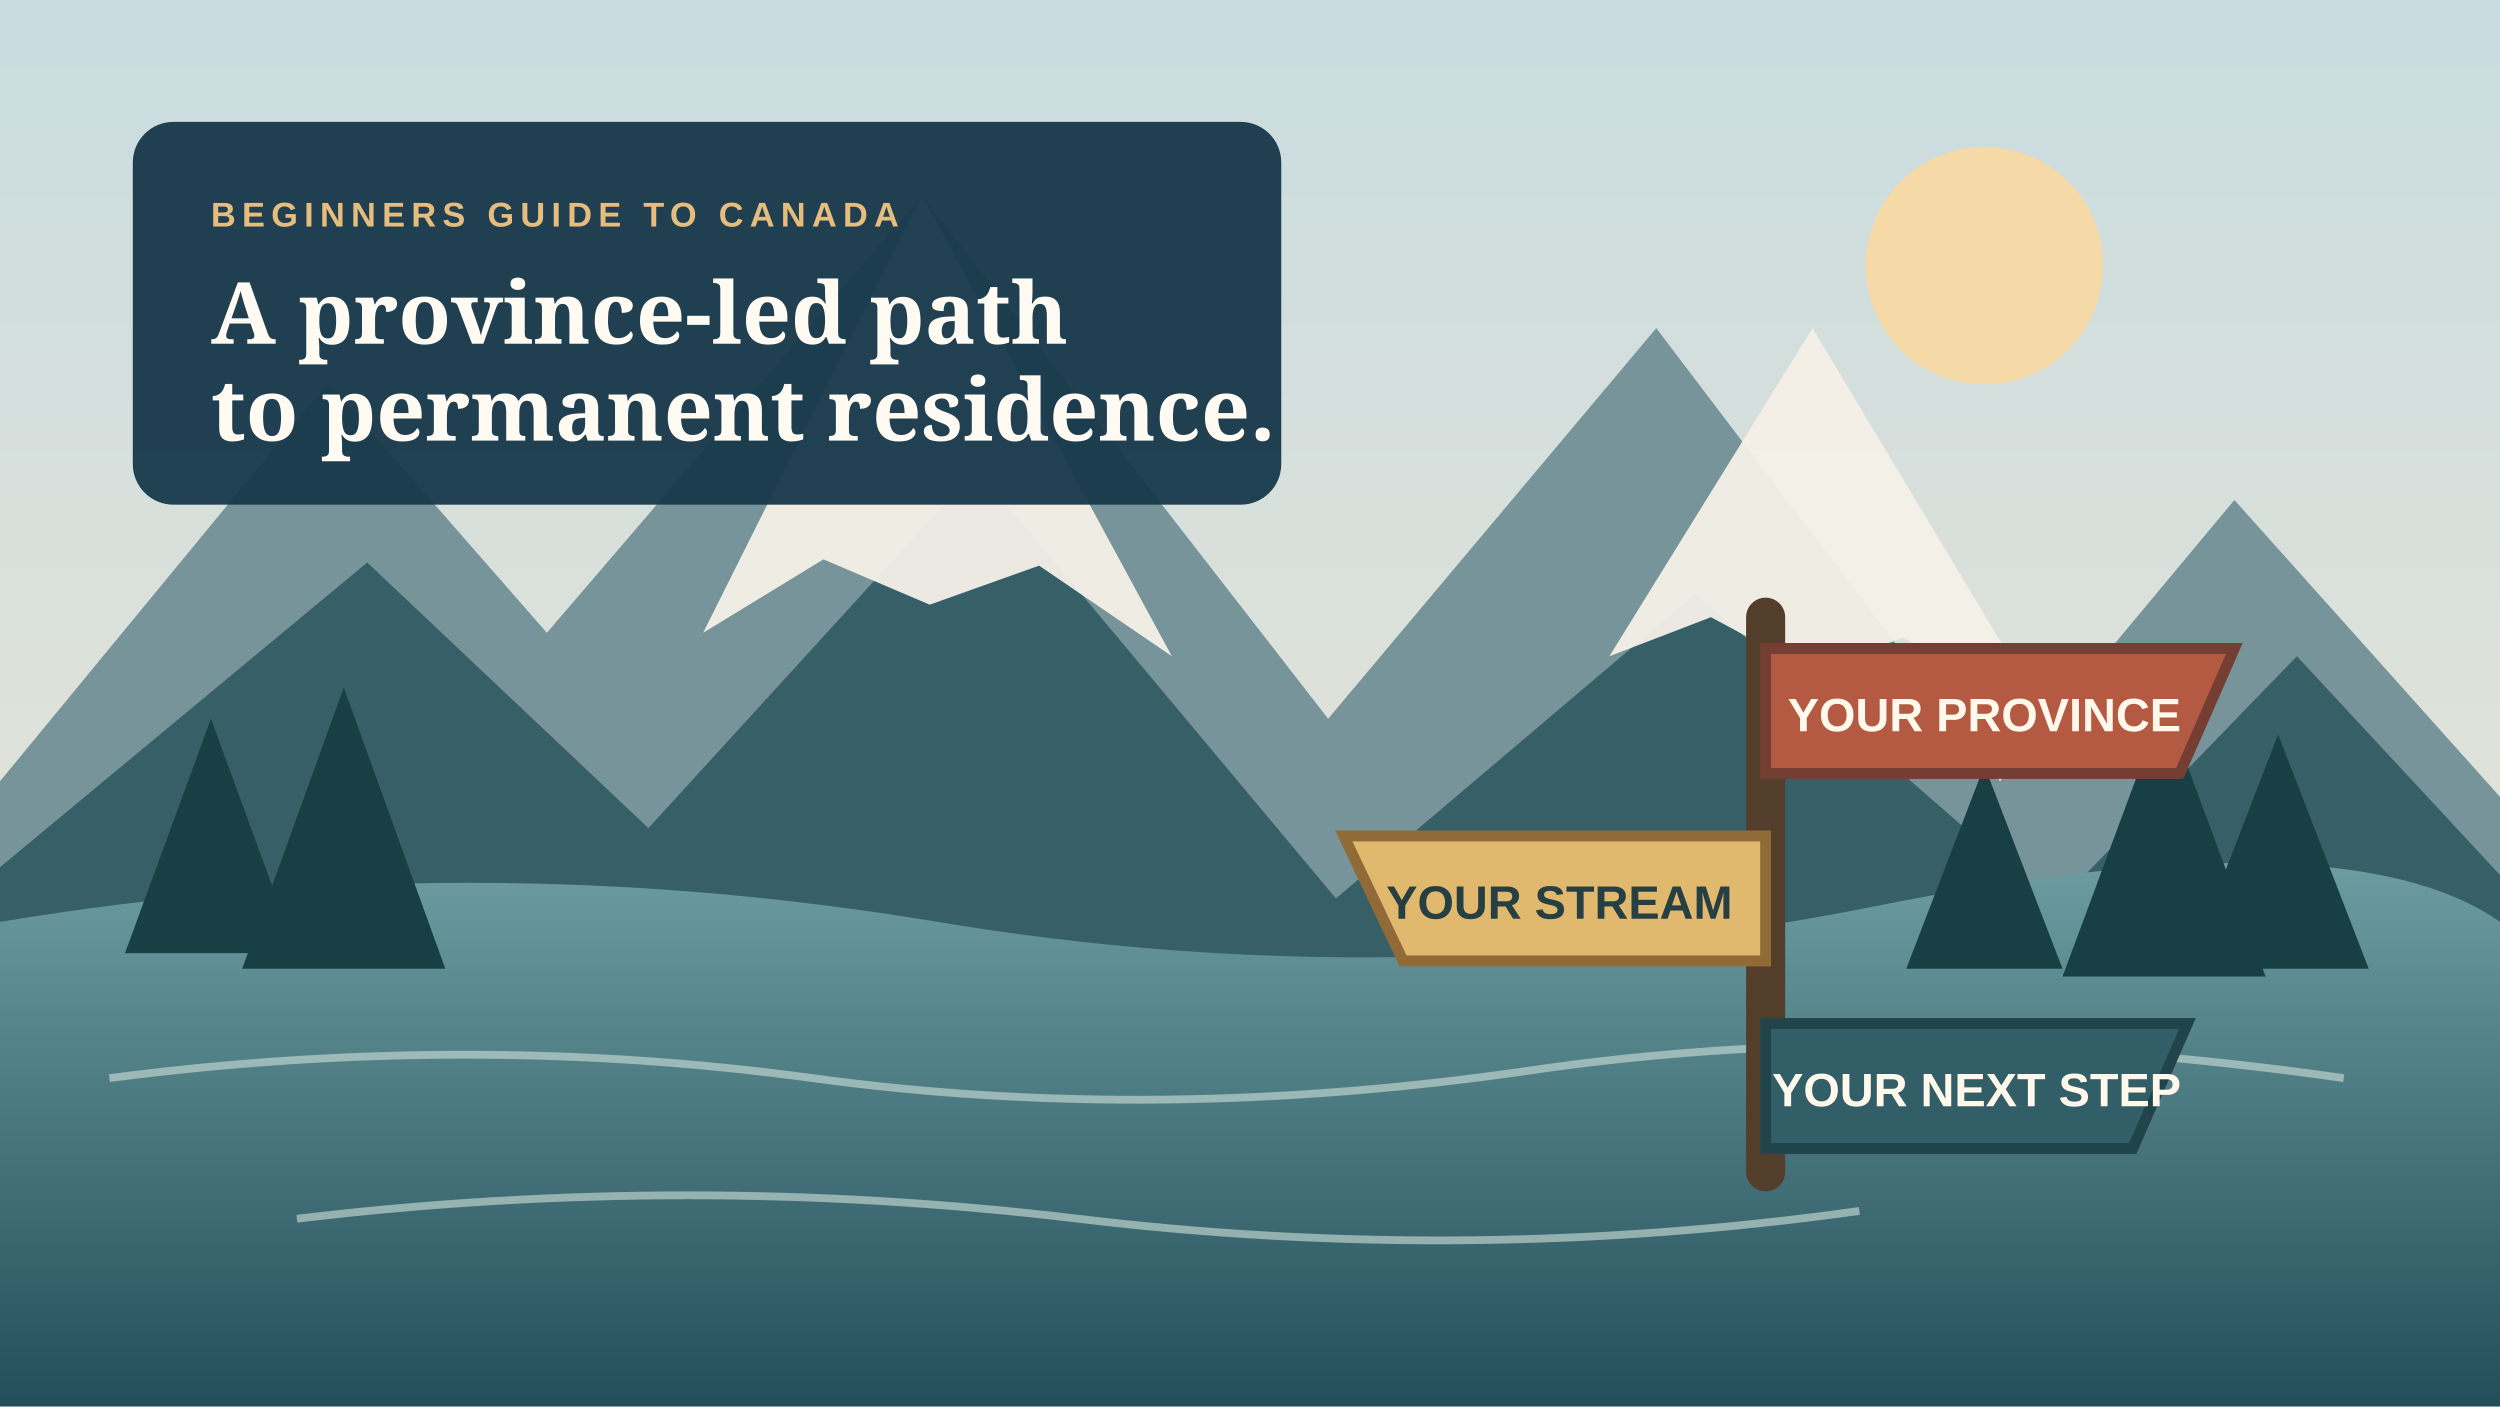
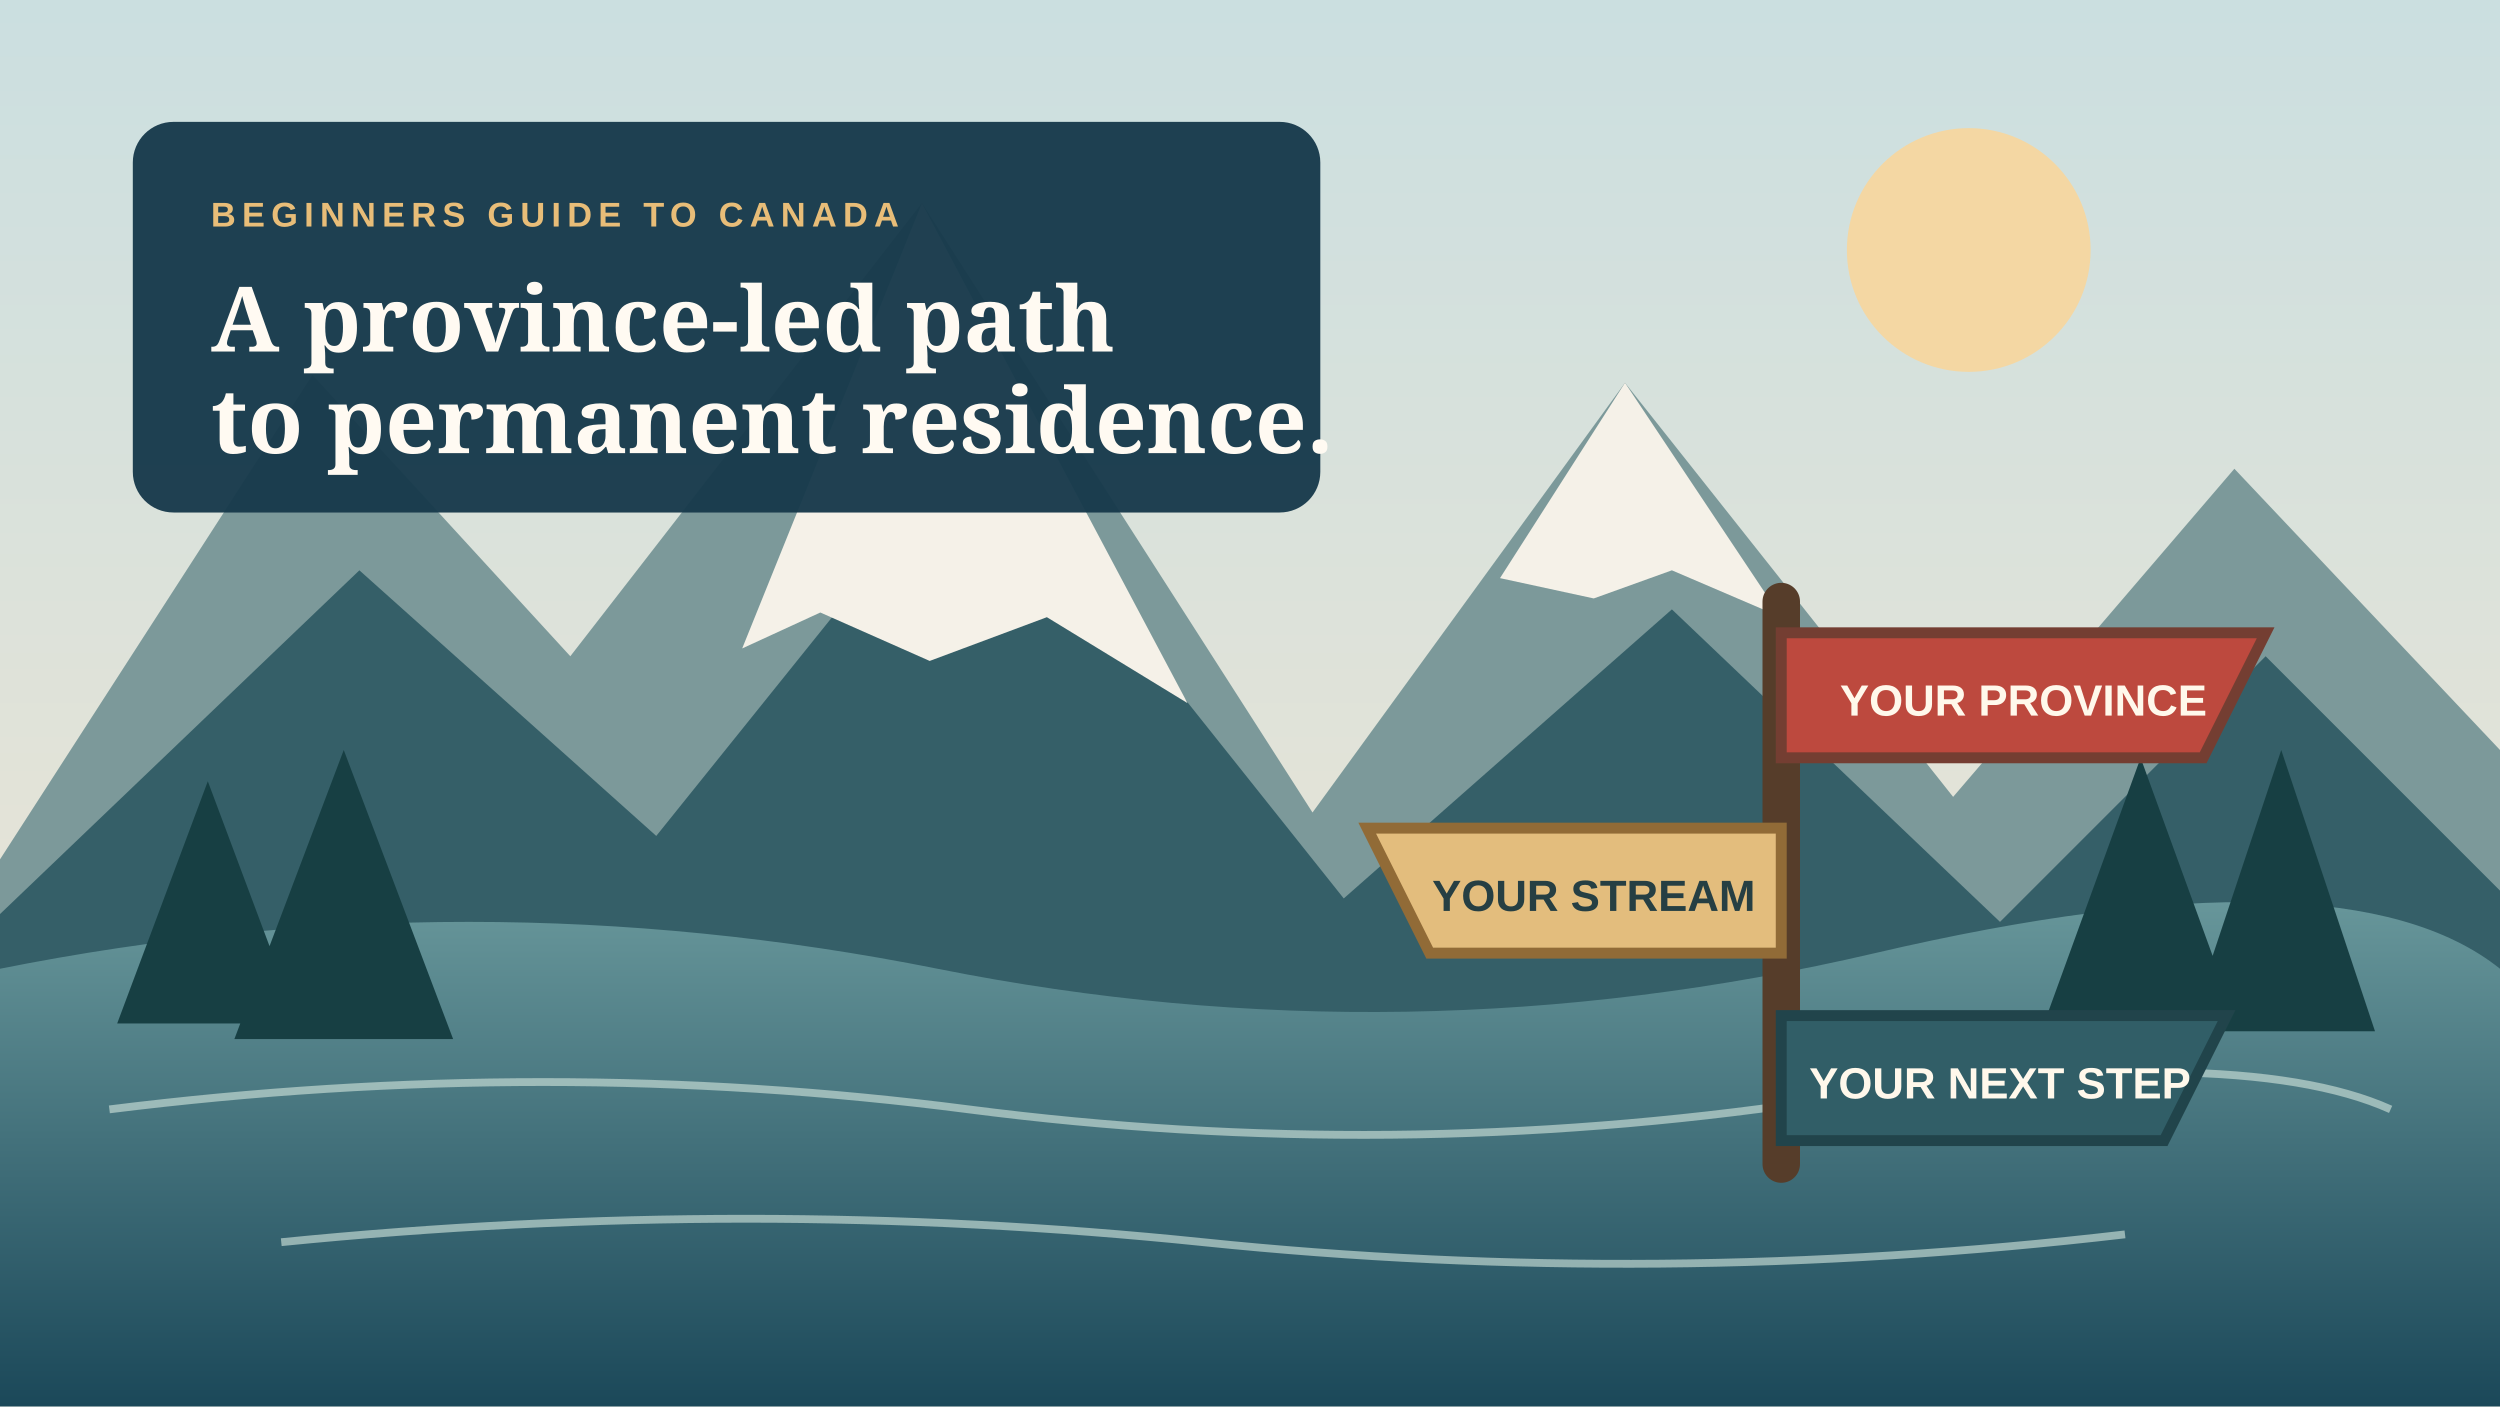
- <svg xmlns="http://www.w3.org/2000/svg" viewBox="0 0 1600 900" role="img" aria-labelledby="title desc">
+ <svg xmlns="http://www.w3.org/2000/svg" viewBox="0 0 1600 900" role="img" aria-labelledby="t d">
  <defs>
    <linearGradient id="sky" x2="0" y2="1">
-       <stop stop-color="#c9dce0" />
-       <stop offset="1" stop-color="#f2e7d4" />
+       <stop stop-color="#cbdfe0" />
+       <stop offset="1" stop-color="#f4e6d2" />
    </linearGradient>
    <linearGradient id="lake" x2="0" y2="1">
-       <stop stop-color="#6c9ca0" />
-       <stop offset="1" stop-color="#234e5a" />
+       <stop stop-color="#67969a" />
+       <stop offset="1" stop-color="#1b4859" />
    </linearGradient>
  </defs>
  <rect width="1600" height="900" fill="url(#sky)" />
-   <circle cx="1270" cy="170" r="76" fill="#f5d9a7" />
-   <path d="M0 500L210 245l140 160 240-280 260 335 210-250 220 290 150-180 170 190v390H0Z" fill="#77949a" />
-   <path d="M0 555L235 360l180 170 210-230 230 275 230-195 230 200 155-160 130 140v340H0Z" fill="#365f67" />
-   <path d="M450 405l140-280 160 295-85-58-70 25-68-29zM1030 420l130-210 150 250-92-52-58 22-65-35z" fill="#f4f0e8" opacity=".95" />
-   <path d="M0 590Q300 540 600 590T1200 580T1600 590V900H0Z" fill="url(#lake)" />
-   <g stroke="#c5d8d2" stroke-width="5" opacity=".65" fill="none">
-     <path d="M70 690Q300 660 520 690T980 685T1500 690" />
-     <path d="M190 780Q440 750 690 780T1190 775" />
+   <circle cx="1260" cy="160" r="78" fill="#f4d7a3" />
+   <path d="M0 550L200 240 365 420 590 130 840 520 1040 245 1250 510 1430 300 1600 480V900H0Z" fill="#7c999a" />
+   <path d="M0 585L230 365 420 535 625 280 860 575 1070 390 1280 590 1450 420 1600 570V900H0Z" fill="#355f68" />
+   <path d="M475 415L590 130l170 320-90-55-75 28-70-31zM960 370l80-125 100 150-70-30-50 18z" fill="#f5f1e8" />
+   <path d="M0 620Q300 560 600 620T1200 610T1600 620V900H0Z" fill="url(#lake)" />
+   <g stroke="#c9ded7" stroke-width="5" opacity=".65" fill="none">
+     <path d="M70 710Q350 675 620 710T1160 705T1530 710" />
+     <path d="M180 795Q480 765 770 795T1360 790" />
  </g>
-   <g fill="#183f43">
-     <path d="M80 610l55-150 55 150zM155 620l65-180 65 180zM1320 625l65-175 65 175zM1400 620l58-150 58 150zM1220 620l50-130 50 130z" />
+   <g fill="#173f43">
+     <path d="M75 655l58-155 58 155zM150 665l70-185 70 185zM1310 650l60-165 60 165zM1400 660l60-180 60 180z" />
  </g>
-   <g transform="translate(1010 330)">
-     <path d="M120 65V420" stroke="#533d2b" stroke-width="25" stroke-linecap="round" />
-     <path d="M120 85H420L385 165H120Z" fill="#b45a42" stroke="#743e32" stroke-width="7" />
-     <path d="M120 205H-150L-112 285H120Z" fill="#e0b86e" stroke="#916b37" stroke-width="7" />
-     <path d="M120 325H390L355 405H120Z" fill="#315e67" stroke="#21444b" stroke-width="7" />
-     <g font-family="Arial,sans-serif" font-size="30" font-weight="700">
-       <text x="260" y="138" text-anchor="middle" fill="#fff8eb">YOUR PROVINCE</text>
-       <text x="-12" y="258" text-anchor="middle" fill="#263f43">YOUR STREAM</text>
-       <text x="255" y="378" text-anchor="middle" fill="#fff8eb">YOUR NEXT STEP</text>
+   <g transform="translate(1030 325)">
+     <path d="M110 60V420" stroke="#563d2a" stroke-width="24" stroke-linecap="round" />
+     <path d="M110 80H420L380 160H110Z" fill="#bd493e" stroke="#743e32" stroke-width="7" />
+     <path d="M110 205H-155L-115 285H110Z" fill="#e3bd7d" stroke="#916b37" stroke-width="7" />
+     <path d="M110 325H395L355 405H110Z" fill="#315e67" stroke="#21444b" stroke-width="7" />
+     <g font-family="Arial" font-size="28" font-weight="700">
+       <text x="265" y="133" text-anchor="middle" fill="#fff8eb">YOUR PROVINCE</text>
+       <text x="-10" y="258" text-anchor="middle" fill="#263f43">YOUR STREAM</text>
+       <text x="250" y="378" text-anchor="middle" fill="#fff8eb">YOUR NEXT STEP</text>
    </g>
  </g>
-   <rect x="85" y="78" width="735" height="245" rx="26" fill="#17394b" opacity=".95" />
-   <text x="135" y="145" fill="#e6bd7d" font-family="Arial,sans-serif" font-size="22" font-weight="700" letter-spacing="4">BEGINNERS GUIDE TO CANADA</text>
-   <text x="135" y="220" fill="#fffaf2" font-family="Georgia,serif" font-size="55" font-weight="700">A province-led path</text>
-   <text x="135" y="282" fill="#fffaf2" font-family="Georgia,serif" font-size="55" font-weight="700">to permanent residence.</text>
+   <rect x="85" y="78" width="760" height="250" rx="26" fill="#17394b" opacity=".96" />
+   <text x="135" y="145" fill="#e8bd78" font-family="Arial" font-size="22" font-weight="700" letter-spacing="4">BEGINNERS GUIDE TO CANADA</text>
+   <text x="135" y="225" fill="#fffaf2" font-family="Georgia" font-size="58" font-weight="700">A province-led path</text>
+   <text x="135" y="290" fill="#fffaf2" font-family="Georgia" font-size="58" font-weight="700">to permanent residence.</text>
</svg>
